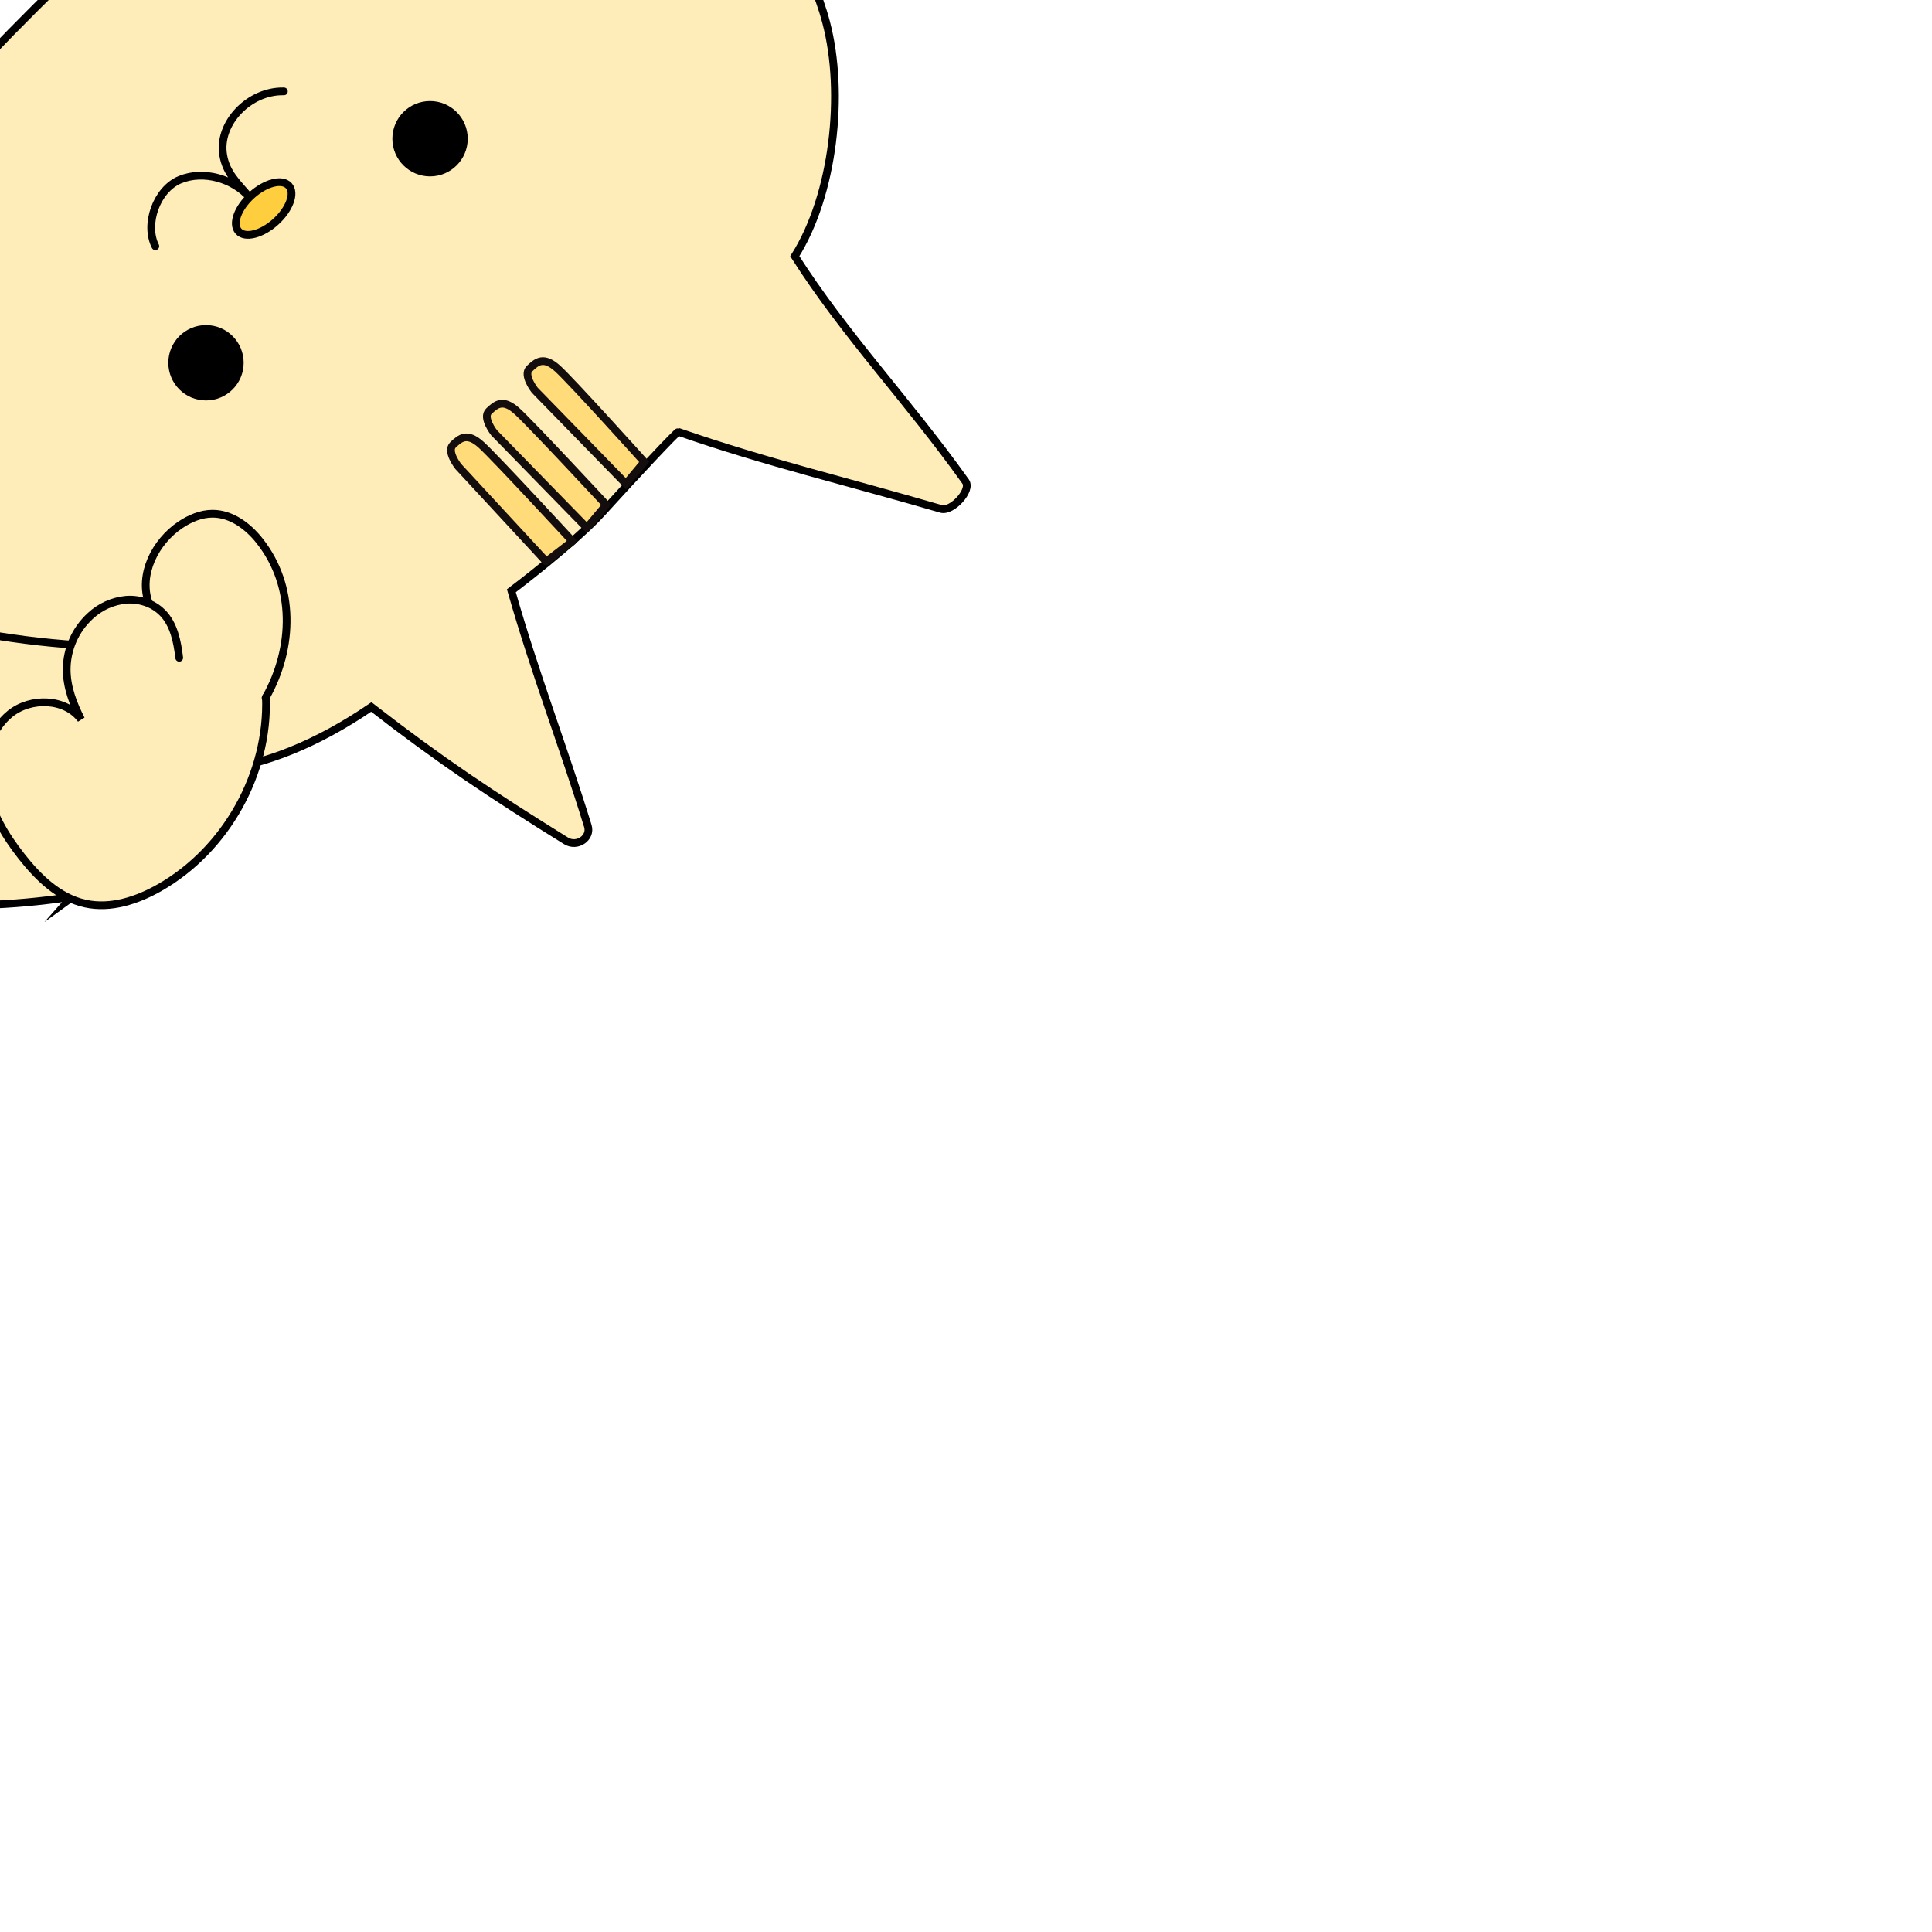
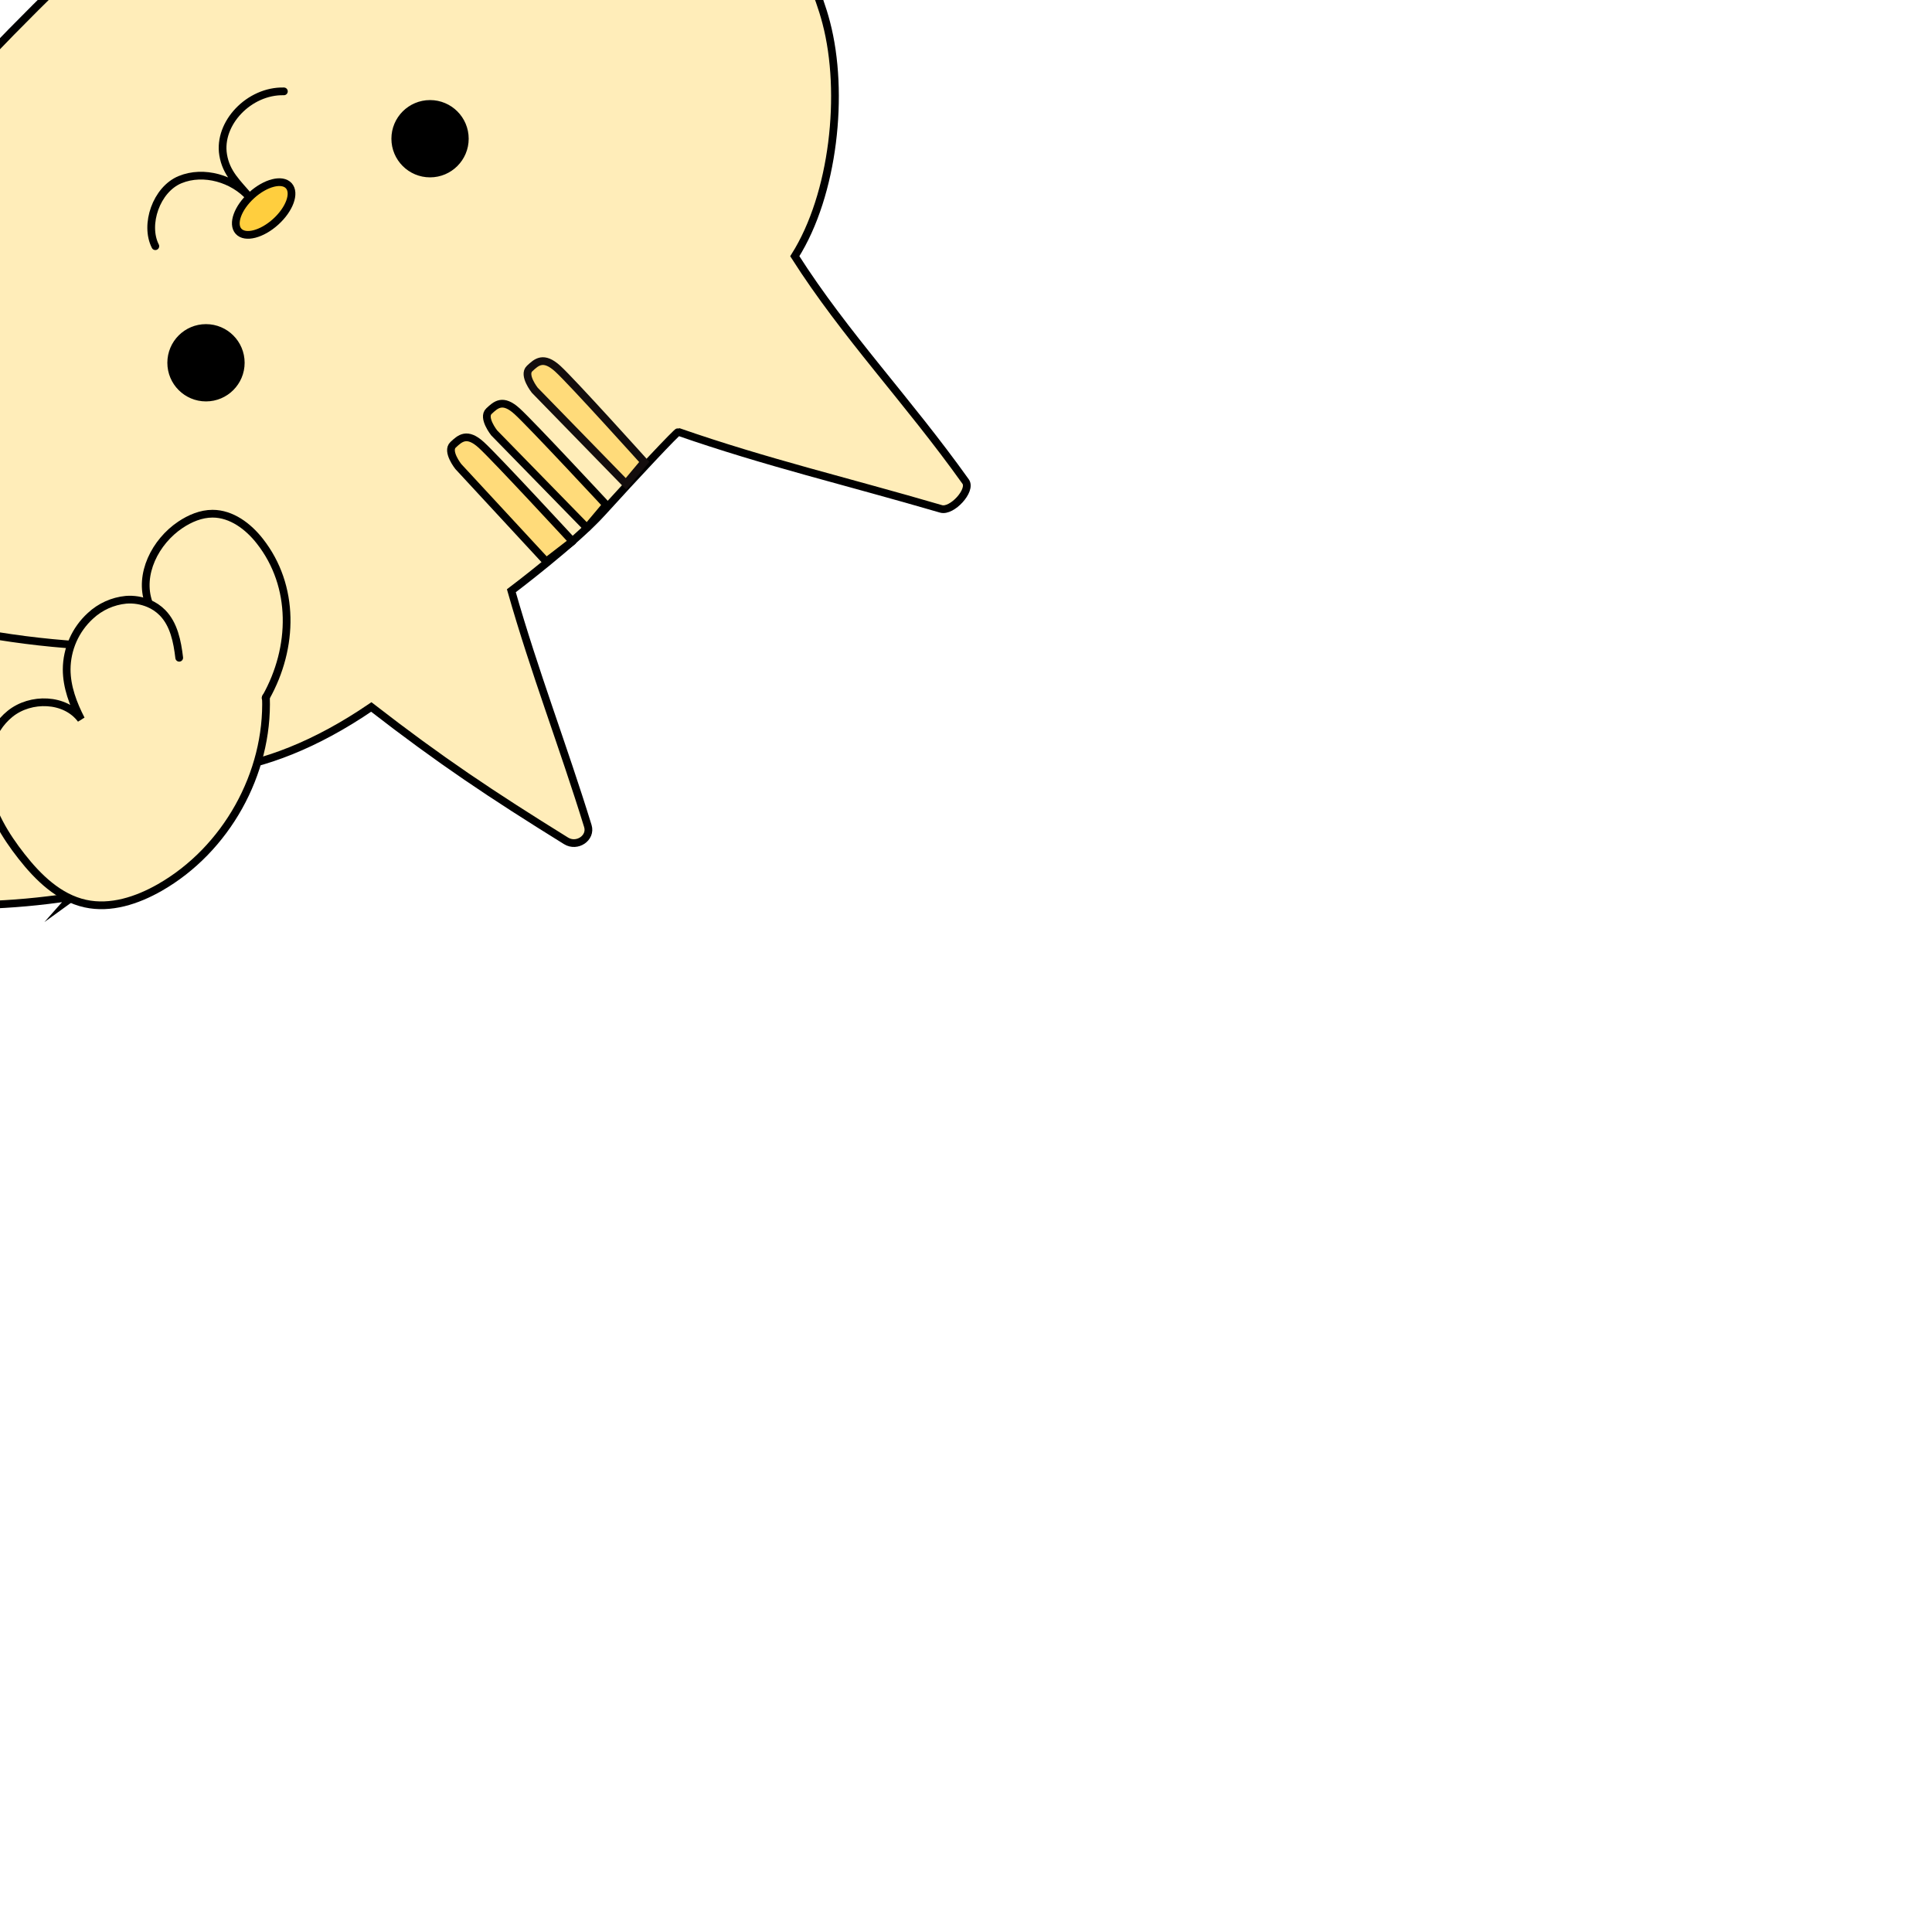
<svg xmlns="http://www.w3.org/2000/svg" id="图层_1" data-name="图层 1" viewBox="0 0 1000 1000">
  <defs>
    <style>
      .cls-1,
      .cls-6 {
+         stroke: #000;
        fill: #ffedb9;
      }
      .cls-1,
      .cls-2,
      .cls-3 {
        stroke: #000;
        stroke-linecap: round;
      }
      .cls-1,
      .cls-2,
      .cls-3,
      .cls-4 {
+         stroke: #000;
        stroke-miterlimit: 10;
      }
      .cls-1,
      .cls-2,
      .cls-3,
      .cls-4,
      .cls-5 {
+         stroke: #000;
        stroke-width: 4px;
      }
      .cls-2 {
+         stroke: #000;
        fill: none;
      }
      .cls-3 {
+         stroke: black;
        fill: #ffce3e;
      }
      .cls-4,
      .cls-5 {
        fill: #ffdb7a;
        stroke: #130d0d;
      }
      .cls-5 {
+         stroke: #000;
        stroke-linejoin: round;
+       }
+       .cls-7 {
+         stroke: #000;
+         fill: #000;
      }
    </style>
  </defs>
  <path class="cls-1" d="M411.38,132.61c20.15-31.89,25.85-84.43,16.27-120.91C419.73-18.45,401-46.77,380.27-71s-50.68-47.52-82.73-57.28c-32.53-9.9-72.65-12.3-119.5,9.19C117.94-91.54,46.85-27.92-19.24,42.81-56.13,82.28-87.06,133.55-100.63,184s6,99.59,40.37,140.21c18.55,21.89,72.93,62,101.83,69.3,45.76,11.6,92.63,12,150.61-27.58,35.69,27.68,62.1,45.29,100.8,69.29,5.72,3.54,13.18-1.54,11.29-7.67-12.76-41.4-27.47-79.2-39.59-121.78,0,0,32.58-24.57,46.8-40.24,17.3-19.06,39-42.22,39.61-42,45.45,15.83,86.92,25.52,136,39.87,5.6,1.64,15.95-9.61,12.72-14.14C469.87,207.25,437.53,173.67,411.38,132.61Z" />
  <path class="cls-2" d="M146.94,47.29c-17.95-.45-34.15,16.49-31.43,32.89,1.57,9.5,7.34,14.5,13.74,22-8.39-9.59-23.77-14.27-36.06-9.19S74.7,116.27,80.4,127.43" />
  <ellipse class="cls-3" cx="136.48" cy="107.94" rx="17.55" ry="9.27" transform="translate(-37.14 119.58) rotate(-42.18)" />
  <path class="cls-4" d="M333.48,239.1s-37.31-41.46-44.77-48.25-11-3.44-14.59-.09S276.81,202,276.81,202L324,250.43Z" />
  <path class="cls-5" d="M313.8,261.31s-38.66-41.63-46.12-48.42-11-3.44-14.59-.09,2.7,11.26,2.7,11.26l48,49.15Z" />
  <path class="cls-5" d="M296.34,280.18s-39.76-43.08-47.21-49.87-11-3.44-14.6-.09,2.7,11.26,2.7,11.26l45.5,49.18Z" />
-   <circle cx="106.62" cy="187.77" r="19.5" />
-   <circle cx="222.59" cy="71.8" r="19.5" />
+   <circle class="cls-7" cx="106.62" cy="187.77" r="19.5" />
+   <circle class="cls-7" cx="222.59" cy="71.8" r="19.5" />
  <path class="cls-1" d="M35.91,464.39A369.42,369.42,0,0,1-53.85,467,376.44,376.44,0,0,1-46,397.16c4.87-23.33,12.59-47.24,29.66-63.87a16.66,16.66,0,0,1,5.82-4.08c3-1.09,6.37-.56,9.54,0a455,455,0,0,0,56.47,5.44c4.57,28.3,1.64,57.2-1.29,85.72-1.71,16.6-4.49,35.18-18,44.91C36.35,465.11,36.47,465,35.91,464.39Z" />
  <path class="cls-6" d="M76.9,312.3l.09-.22c-5.27-14.76,3.35-31.74,16.38-40.44,5-3.31,10.7-5.75,16.66-5.75,9.78,0,18.46,6.55,24.49,14.25,18.22,23.22,17.59,55,3.15,80.75,1.33,39.51-20.71,78.93-55,98.52C71,466.06,57.23,470.59,44.1,467.69c-13.64-3-24.35-13.48-33-24.46C2.65,432.44-4.76,420.3-7,406.76s1.57-28.69,12.24-37.3,28.56-8.13,36.74,2.88c-4.12-8-7.45-16.75-7.46-25.86a37.77,37.77,0,0,1,12.26-27.7,31.49,31.49,0,0,1,18.47-8.34A25.28,25.28,0,0,1,76.9,312.3Z" />
  <path class="cls-2" d="M137.46,361.26l.21-.37c14.44-25.73,15.07-57.53-3.15-80.75-6-7.7-14.71-14.25-24.49-14.25-6,0-11.7,2.44-16.66,5.75-13,8.7-21.65,25.68-16.38,40.44" />
  <path class="cls-2" d="M92.76,340.46c-1-8.41-2.74-17.31-8.68-23.34a21.77,21.77,0,0,0-7.18-4.82,25.28,25.28,0,0,0-11.66-1.86,31.49,31.49,0,0,0-18.47,8.34,37.77,37.77,0,0,0-12.26,27.7c0,9.11,3.34,17.86,7.46,25.86-8.18-11-26.06-11.49-36.74-2.88S-9.24,393.23-7,406.76s9.66,25.68,18.13,36.47c8.63,11,19.34,21.45,33,24.46,13.13,2.9,26.85-1.63,38.52-8.28,34.34-19.59,56.38-59,55-98.52v-.09" />
</svg>
